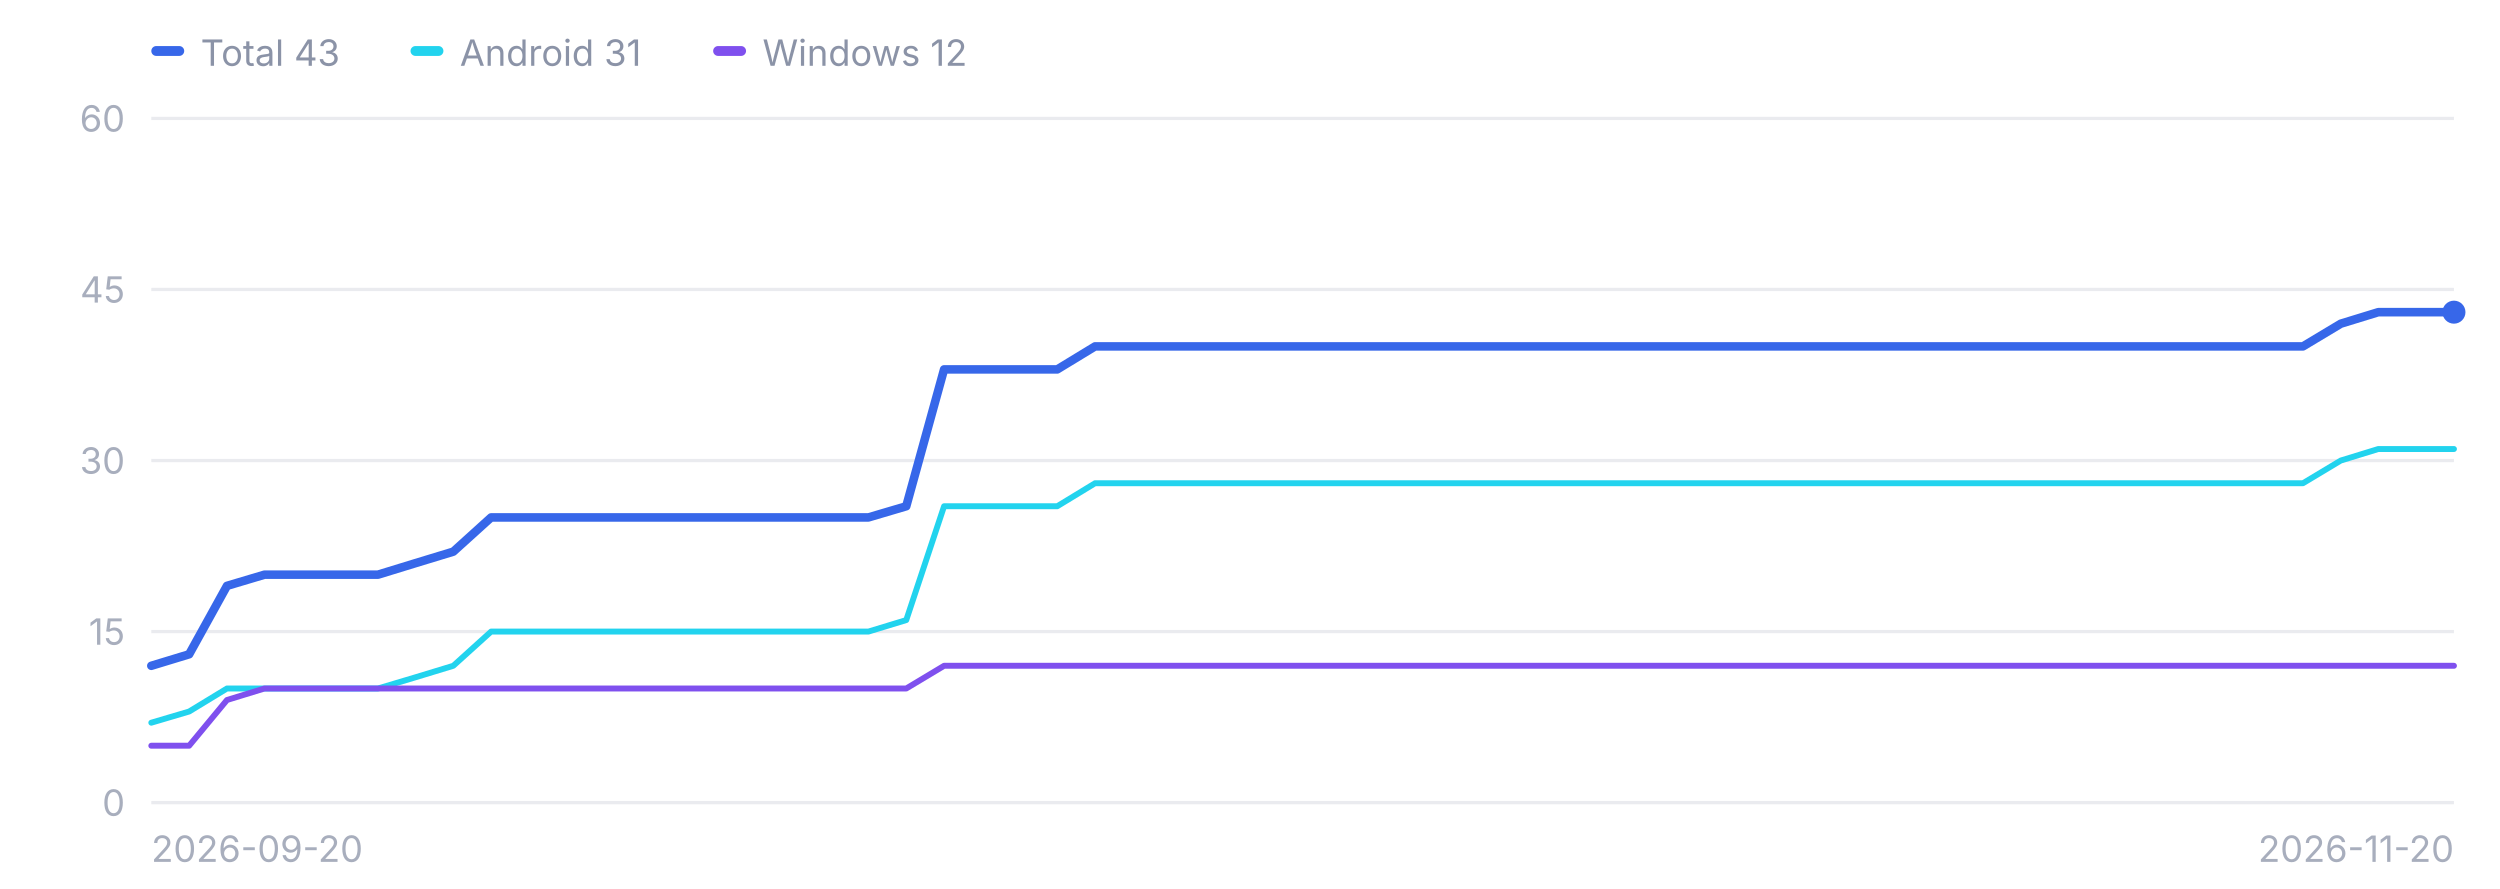
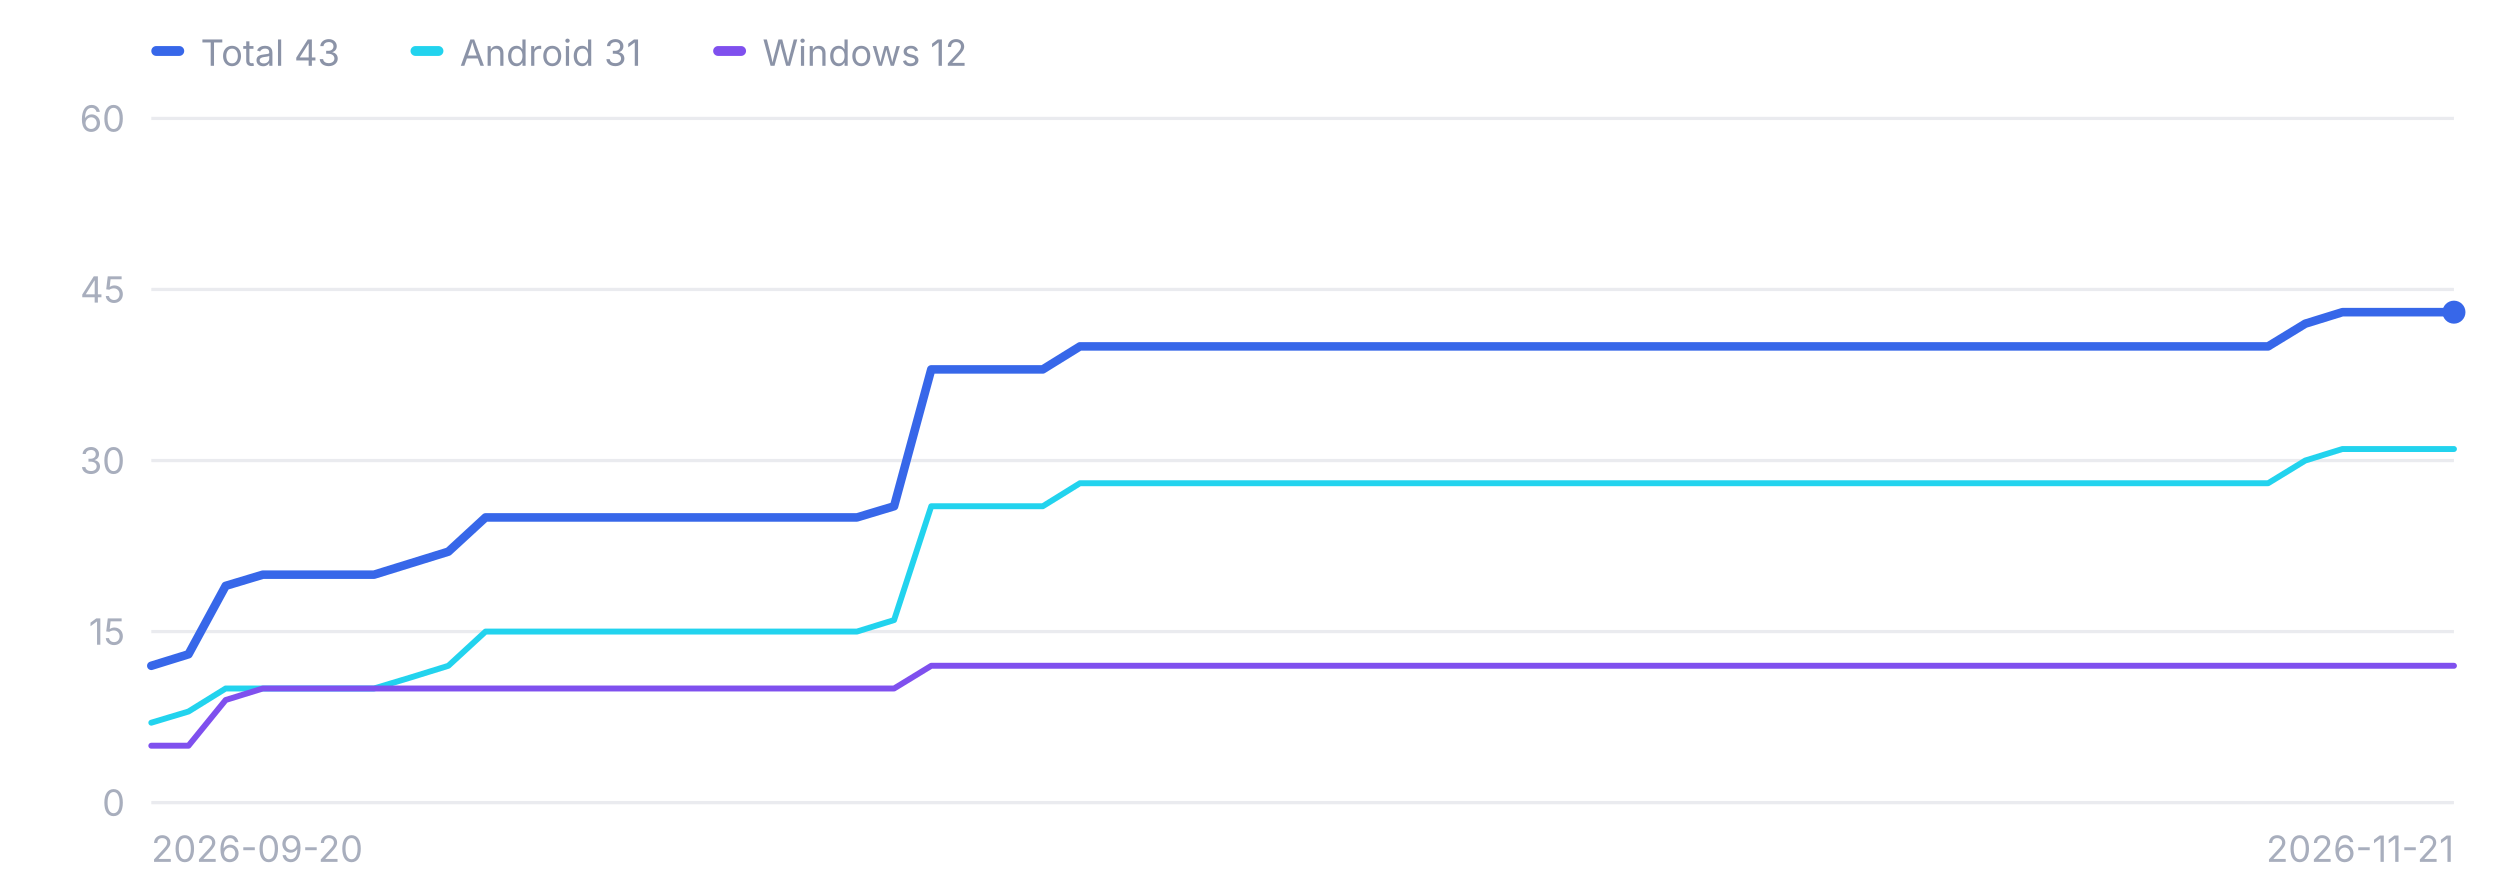
<svg xmlns="http://www.w3.org/2000/svg" width="760" height="270" viewBox="0 0 760 270" role="img" aria-label="CubePilot downloads over time. Latest total 43.">
  <style>text{font-family:system-ui,-apple-system,Segoe UI,sans-serif}</style>
  <line x1="46" y1="244.0" x2="746" y2="244.0" stroke="#8b93a7" stroke-opacity="0.18" stroke-width="1" />
  <text x="38" y="248.0" text-anchor="end" font-size="11" fill="#8b93a7" fill-opacity="0.75">0</text>
  <line x1="46" y1="192.0" x2="746" y2="192.0" stroke="#8b93a7" stroke-opacity="0.18" stroke-width="1" />
  <text x="38" y="196.0" text-anchor="end" font-size="11" fill="#8b93a7" fill-opacity="0.75">15</text>
  <line x1="46" y1="140.0" x2="746" y2="140.0" stroke="#8b93a7" stroke-opacity="0.18" stroke-width="1" />
  <text x="38" y="144.0" text-anchor="end" font-size="11" fill="#8b93a7" fill-opacity="0.75">30</text>
  <line x1="46" y1="88.0" x2="746" y2="88.0" stroke="#8b93a7" stroke-opacity="0.18" stroke-width="1" />
  <text x="38" y="92.0" text-anchor="end" font-size="11" fill="#8b93a7" fill-opacity="0.75">45</text>
  <line x1="46" y1="36.0" x2="746" y2="36.0" stroke="#8b93a7" stroke-opacity="0.18" stroke-width="1" />
  <text x="38" y="40.0" text-anchor="end" font-size="11" fill="#8b93a7" fill-opacity="0.75">60</text>
-   <polyline points="46.0,219.7 57.5,216.3 69.0,209.3 80.4,209.3 91.9,209.3 103.4,209.3 114.9,209.3 126.3,205.9 137.8,202.4 149.3,192.0 160.8,192.0 172.2,192.0 183.7,192.0 195.2,192.0 206.7,192.0 218.1,192.0 229.6,192.0 241.1,192.0 252.6,192.0 264.0,192.0 275.5,188.5 287.0,153.9 298.5,153.9 309.9,153.9 321.4,153.9 332.9,146.9 344.4,146.9 355.8,146.9 367.3,146.9 378.8,146.9 390.3,146.9 401.7,146.9 413.2,146.9 424.7,146.9 436.2,146.9 447.6,146.9 459.1,146.9 470.6,146.9 482.1,146.9 493.5,146.9 505.0,146.9 516.5,146.9 528.0,146.9 539.4,146.9 550.9,146.9 562.4,146.9 573.9,146.9 585.3,146.9 596.8,146.9 608.3,146.9 619.8,146.9 631.2,146.9 642.7,146.9 654.2,146.9 665.7,146.9 677.1,146.9 688.6,146.9 700.1,146.9 711.6,140.0 723.0,136.5 734.5,136.5 746.0,136.5" fill="none" stroke="#22D3EE" stroke-width="1.8" stroke-linejoin="round" stroke-linecap="round" />
-   <polyline points="46.0,226.7 57.5,226.7 69.0,212.8 80.4,209.3 91.9,209.3 103.4,209.3 114.9,209.3 126.3,209.3 137.8,209.3 149.3,209.3 160.8,209.3 172.2,209.3 183.7,209.3 195.2,209.3 206.7,209.3 218.1,209.3 229.6,209.3 241.1,209.3 252.6,209.3 264.0,209.3 275.5,209.3 287.0,202.4 298.5,202.4 309.9,202.4 321.4,202.4 332.9,202.4 344.4,202.4 355.8,202.4 367.3,202.4 378.8,202.4 390.3,202.4 401.7,202.4 413.2,202.4 424.7,202.4 436.2,202.4 447.6,202.4 459.1,202.4 470.6,202.4 482.1,202.4 493.5,202.4 505.0,202.4 516.5,202.4 528.0,202.4 539.4,202.4 550.9,202.4 562.4,202.4 573.9,202.4 585.3,202.4 596.8,202.4 608.3,202.4 619.8,202.4 631.2,202.4 642.7,202.4 654.2,202.4 665.7,202.4 677.1,202.4 688.6,202.4 700.1,202.4 711.6,202.4 723.0,202.4 734.5,202.4 746.0,202.4" fill="none" stroke="#7F50EE" stroke-width="1.8" stroke-linejoin="round" stroke-linecap="round" />
-   <polyline points="46.0,202.4 57.5,198.9 69.0,178.1 80.4,174.7 91.9,174.7 103.4,174.7 114.9,174.7 126.3,171.2 137.8,167.7 149.3,157.3 160.8,157.3 172.2,157.3 183.7,157.3 195.2,157.3 206.7,157.3 218.1,157.3 229.6,157.3 241.1,157.3 252.6,157.3 264.0,157.3 275.5,153.9 287.0,112.3 298.5,112.3 309.9,112.3 321.4,112.3 332.9,105.3 344.4,105.3 355.8,105.3 367.3,105.3 378.8,105.3 390.3,105.3 401.7,105.3 413.2,105.3 424.7,105.3 436.2,105.3 447.6,105.3 459.1,105.3 470.6,105.3 482.1,105.3 493.5,105.3 505.0,105.3 516.5,105.3 528.0,105.3 539.4,105.3 550.9,105.3 562.4,105.3 573.9,105.3 585.3,105.3 596.8,105.3 608.3,105.3 619.8,105.3 631.2,105.3 642.7,105.3 654.2,105.3 665.7,105.3 677.1,105.3 688.6,105.3 700.1,105.3 711.6,98.4 723.0,94.9 734.5,94.9 746.0,94.9" fill="none" stroke="#3767E9" stroke-width="2.6" stroke-linejoin="round" stroke-linecap="round" />
+   <polyline points="46.0,219.7 57.3,216.3 68.6,209.3 79.9,209.3 91.2,209.3 102.5,209.3 113.7,209.3 125.0,205.9 136.3,202.4 147.6,192.0 158.9,192.0 170.2,192.0 181.5,192.0 192.8,192.0 204.1,192.0 215.4,192.0 226.6,192.0 237.9,192.0 249.2,192.0 260.5,192.0 271.8,188.5 283.1,153.9 294.4,153.9 305.7,153.9 317.0,153.9 328.3,146.9 339.5,146.9 350.8,146.9 362.1,146.9 373.4,146.9 384.7,146.9 396.0,146.9 407.3,146.9 418.6,146.9 429.9,146.9 441.2,146.9 452.5,146.9 463.7,146.9 475.0,146.9 486.3,146.9 497.6,146.9 508.9,146.9 520.2,146.9 531.5,146.9 542.8,146.9 554.1,146.9 565.4,146.9 576.6,146.9 587.9,146.9 599.2,146.9 610.5,146.9 621.8,146.9 633.1,146.9 644.4,146.9 655.7,146.9 667.0,146.9 678.3,146.9 689.5,146.9 700.8,140.0 712.1,136.5 723.4,136.5 734.7,136.5 746.0,136.5" fill="none" stroke="#22D3EE" stroke-width="1.8" stroke-linejoin="round" stroke-linecap="round" />
+   <polyline points="46.0,226.7 57.3,226.7 68.6,212.8 79.9,209.3 91.2,209.3 102.5,209.3 113.7,209.3 125.0,209.3 136.3,209.3 147.6,209.3 158.9,209.3 170.2,209.3 181.5,209.3 192.8,209.3 204.1,209.3 215.4,209.3 226.6,209.3 237.9,209.3 249.2,209.3 260.5,209.3 271.8,209.3 283.1,202.4 294.4,202.4 305.7,202.4 317.0,202.4 328.3,202.4 339.5,202.4 350.8,202.4 362.1,202.4 373.4,202.4 384.7,202.4 396.0,202.4 407.3,202.4 418.6,202.4 429.9,202.4 441.2,202.4 452.5,202.4 463.7,202.4 475.0,202.4 486.3,202.4 497.6,202.4 508.9,202.4 520.2,202.4 531.5,202.4 542.8,202.4 554.1,202.4 565.4,202.4 576.6,202.4 587.9,202.4 599.2,202.4 610.5,202.4 621.8,202.4 633.1,202.4 644.4,202.4 655.7,202.4 667.0,202.4 678.3,202.4 689.5,202.4 700.8,202.4 712.1,202.4 723.4,202.4 734.7,202.4 746.0,202.4" fill="none" stroke="#7F50EE" stroke-width="1.8" stroke-linejoin="round" stroke-linecap="round" />
+   <polyline points="46.0,202.4 57.3,198.9 68.6,178.1 79.9,174.7 91.2,174.7 102.5,174.7 113.7,174.7 125.0,171.2 136.3,167.7 147.6,157.3 158.9,157.3 170.2,157.3 181.5,157.3 192.8,157.3 204.1,157.3 215.4,157.3 226.6,157.3 237.9,157.3 249.2,157.3 260.5,157.3 271.8,153.9 283.1,112.3 294.4,112.3 305.7,112.3 317.0,112.3 328.3,105.3 339.5,105.3 350.8,105.3 362.1,105.3 373.4,105.3 384.7,105.3 396.0,105.3 407.3,105.3 418.6,105.3 429.9,105.3 441.2,105.3 452.5,105.3 463.7,105.3 475.0,105.3 486.3,105.3 497.6,105.3 508.9,105.3 520.2,105.3 531.5,105.3 542.8,105.3 554.1,105.3 565.4,105.3 576.6,105.3 587.9,105.3 599.2,105.3 610.5,105.3 621.8,105.3 633.1,105.3 644.4,105.3 655.7,105.3 667.0,105.3 678.3,105.3 689.5,105.3 700.8,98.4 712.1,94.9 723.4,94.9 734.7,94.9 746.0,94.9" fill="none" stroke="#3767E9" stroke-width="2.6" stroke-linejoin="round" stroke-linecap="round" />
  <circle cx="746.0" cy="94.9" r="3.5" fill="#3767E9" />
  <text x="46" y="262" font-size="11" fill="#8b93a7" fill-opacity="0.75">2026-09-20</text>
-   <text x="746" y="262" text-anchor="end" font-size="11" fill="#8b93a7" fill-opacity="0.75">2026-11-20</text>
+   <text x="746" y="262" text-anchor="end" font-size="11" fill="#8b93a7" fill-opacity="0.75">2026-11-21</text>
  <rect x="46" y="14" width="10" height="3" rx="1.5" fill="#3767E9" />
  <text x="61" y="20" font-size="11" fill="#8b93a7">Total 43</text>
  <rect x="124.8" y="14" width="10" height="3" rx="1.5" fill="#22D3EE" />
  <text x="139.8" y="20" font-size="11" fill="#8b93a7">Android 31</text>
  <rect x="216.8" y="14" width="10" height="3" rx="1.5" fill="#7F50EE" />
  <text x="231.8" y="20" font-size="11" fill="#8b93a7">Windows 12</text>
</svg>
